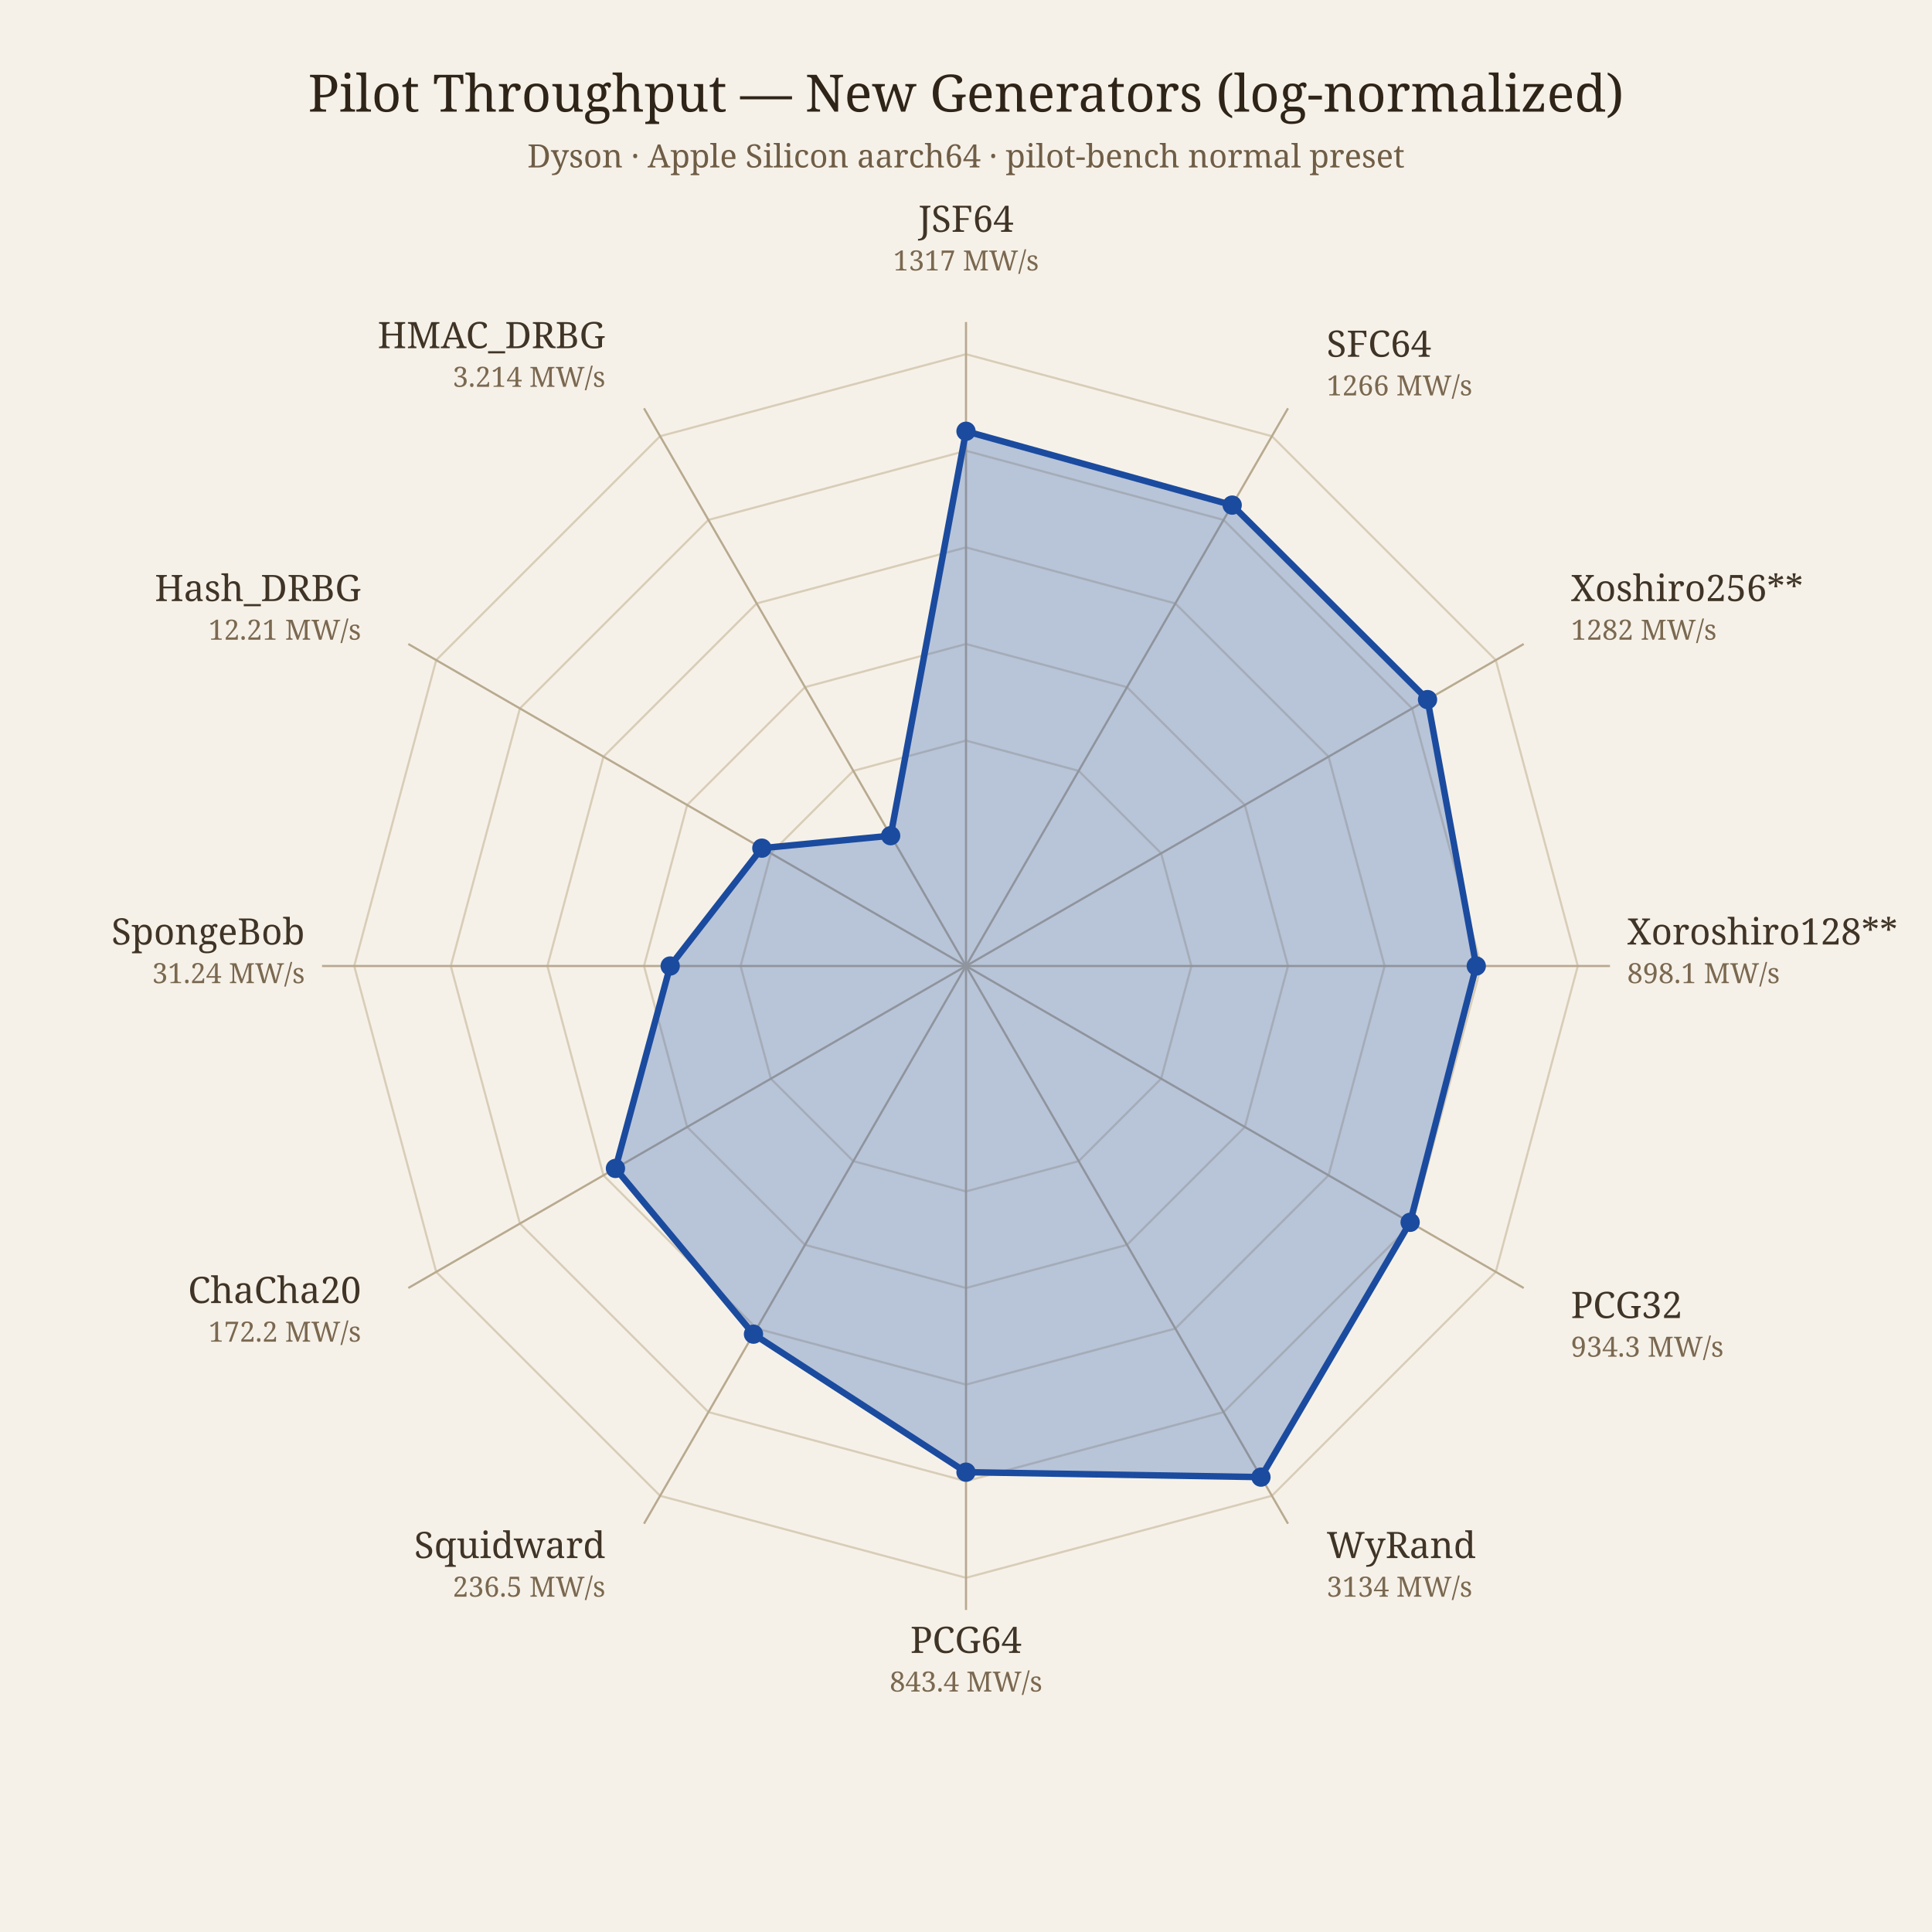
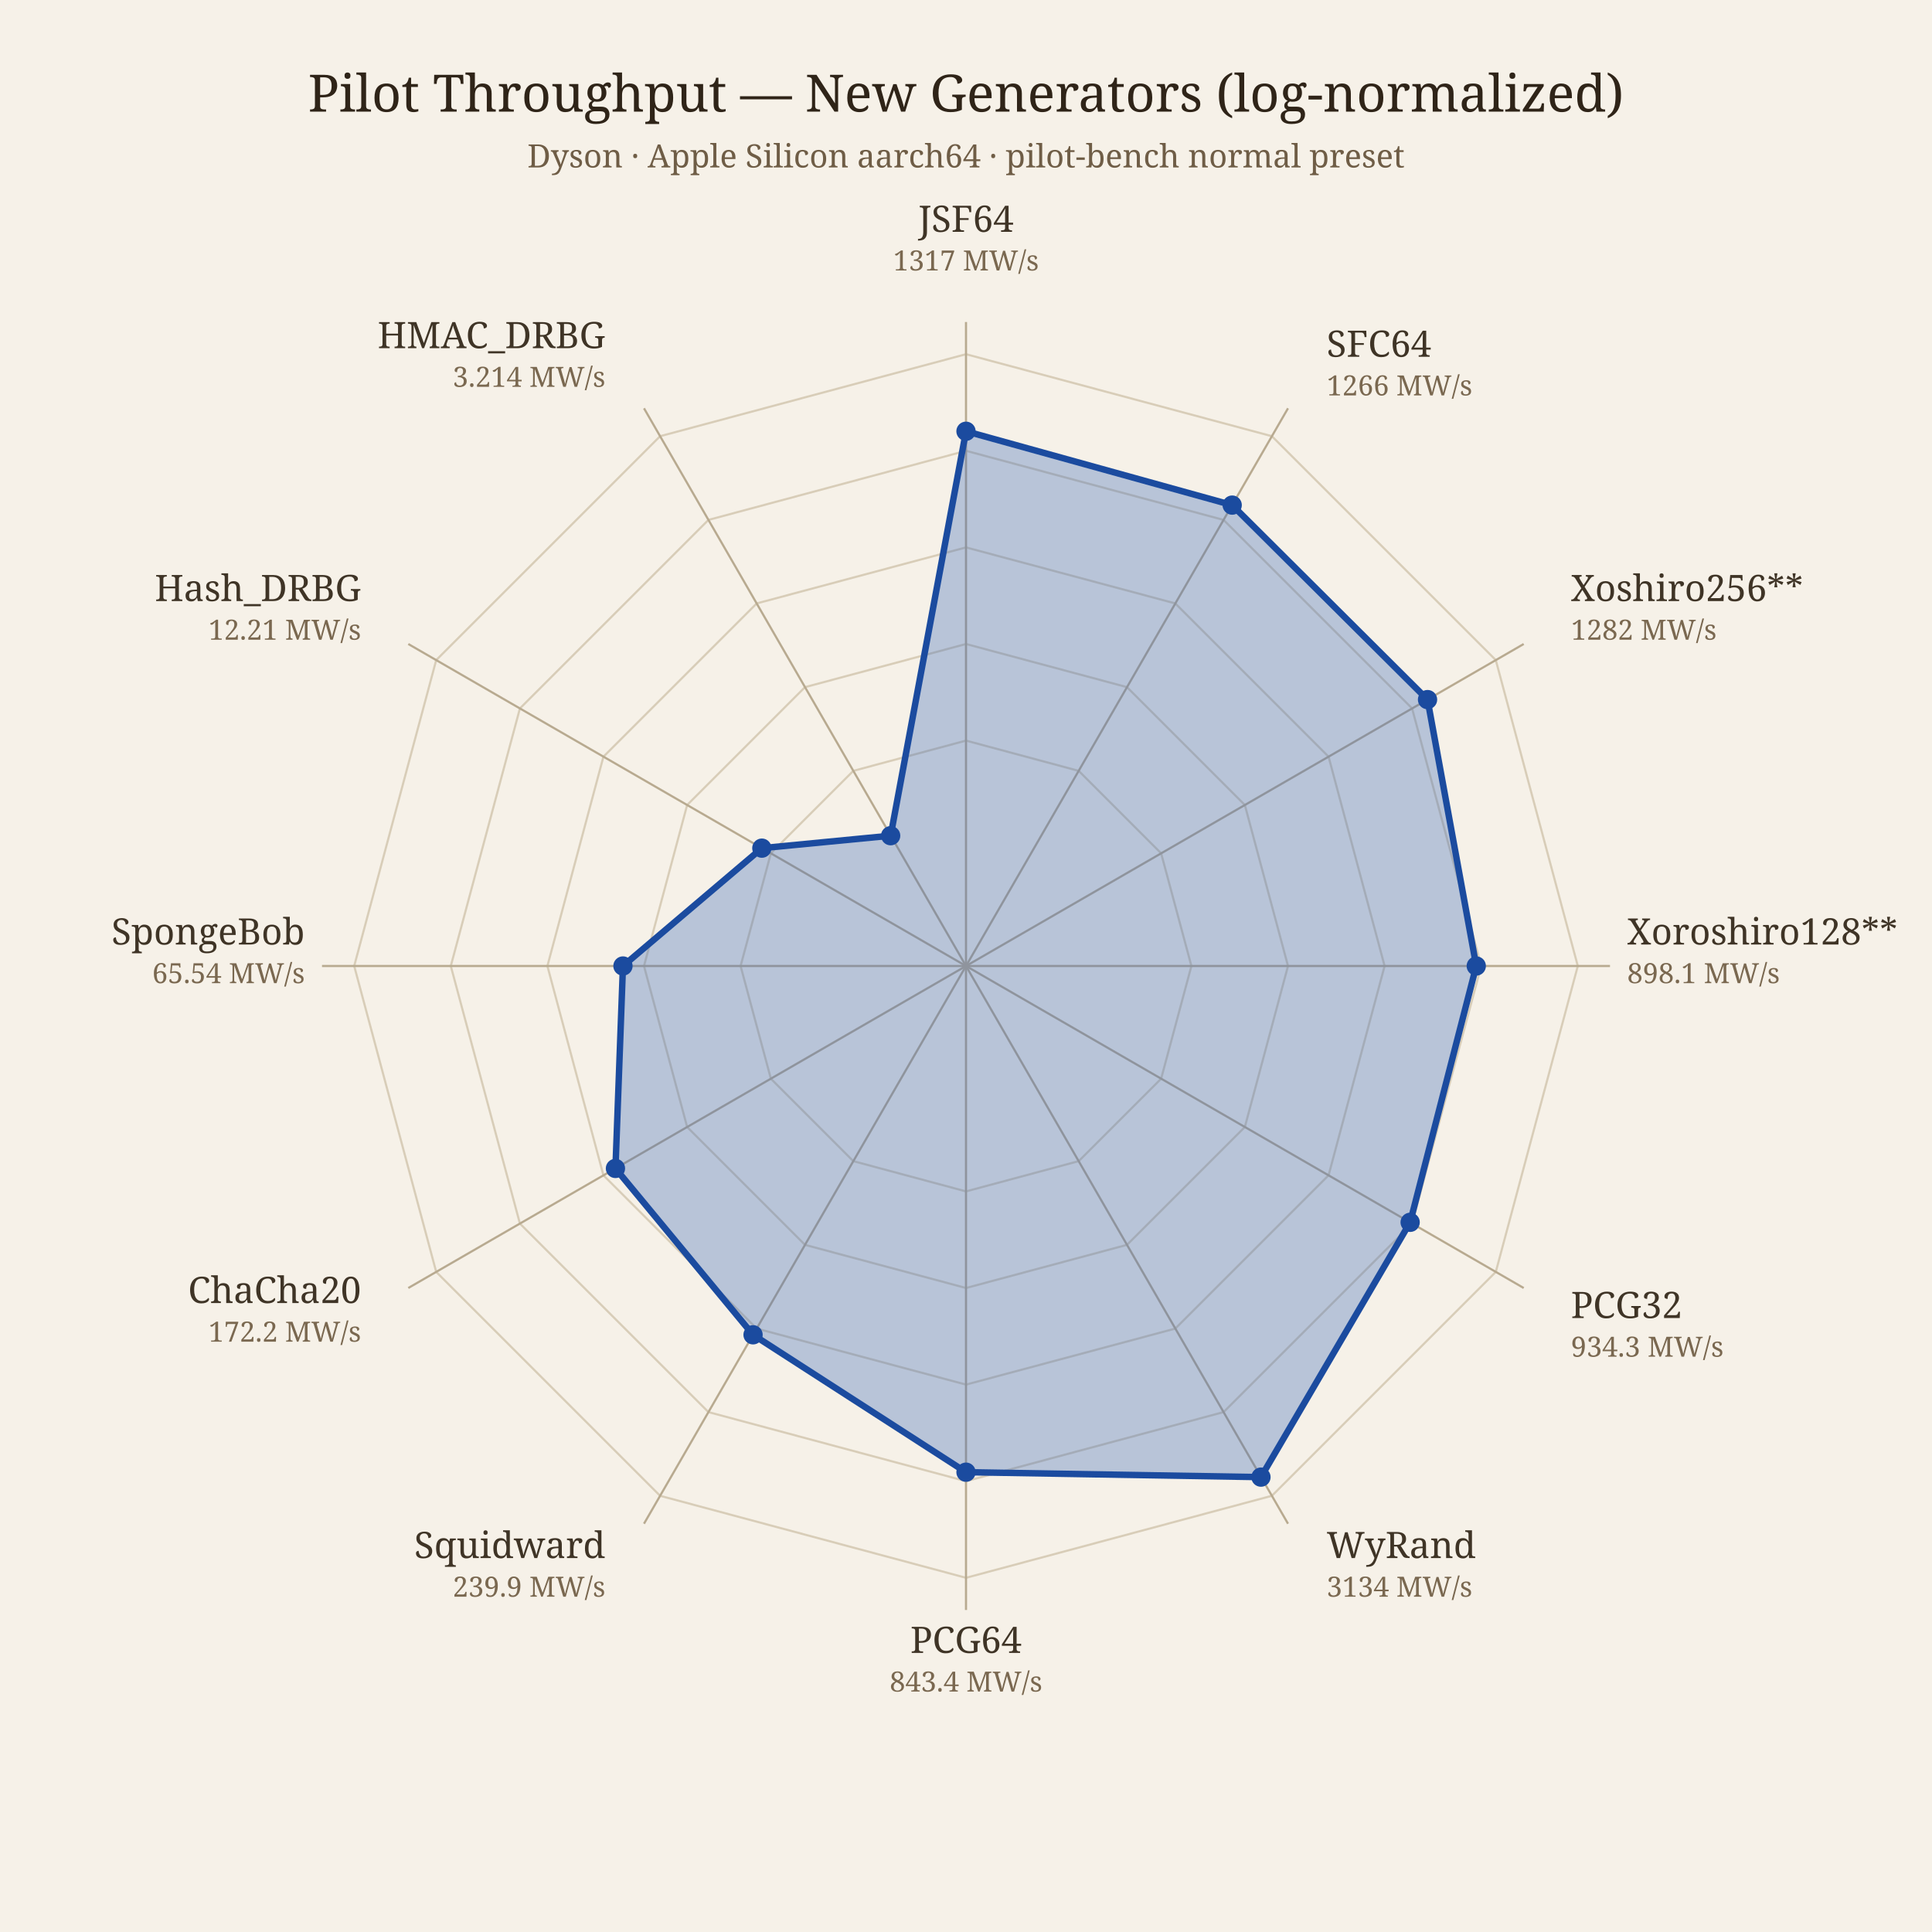
<svg xmlns="http://www.w3.org/2000/svg" width="900" height="900" viewBox="0 0 900 900">
  <rect width="100%" height="100%" fill="#f6f1e8" />
  <g stroke="#d8cdb8" fill="none">
    <polygon points="450.0,345.0 502.5,359.1 540.9,397.5 555.0,450.0 540.9,502.5 502.5,540.9 450.0,555.0 397.5,540.9 359.1,502.5 345.0,450.0 359.1,397.5 397.5,359.1" stroke-width="1" />
    <polygon points="450.0,300.0 525.0,320.1 579.9,375.0 600.0,450.0 579.9,525.0 525.0,579.9 450.0,600.0 375.0,579.9 320.1,525.0 300.0,450.0 320.1,375.0 375.0,320.1" stroke-width="1" />
    <polygon points="450.0,255.0 547.5,281.1 618.9,352.5 645.0,450.0 618.9,547.5 547.5,618.9 450.0,645.0 352.5,618.9 281.1,547.5 255.0,450.0 281.1,352.5 352.5,281.1" stroke-width="1" />
    <polygon points="450.0,210.0 570.0,242.2 657.8,330.0 690.0,450.0 657.8,570.0 570.0,657.8 450.0,690.0 330.0,657.8 242.2,570.0 210.0,450.0 242.2,330.0 330.0,242.2" stroke-width="1" />
    <polygon points="450.0,165.0 592.5,203.2 696.8,307.5 735.0,450.0 696.8,592.5 592.5,696.8 450.0,735.0 307.5,696.8 203.2,592.5 165.0,450.0 203.2,307.5 307.5,203.2" stroke-width="1" />
  </g>
  <g stroke="#b8aa90" stroke-width="1">
    <line x1="450" y1="450" x2="450.0" y2="150.0" />
    <line x1="450" y1="450" x2="600.0" y2="190.2" />
    <line x1="450" y1="450" x2="709.8" y2="300.0" />
    <line x1="450" y1="450" x2="750.0" y2="450.0" />
    <line x1="450" y1="450" x2="709.8" y2="600.0" />
    <line x1="450" y1="450" x2="600.0" y2="709.8" />
    <line x1="450" y1="450" x2="450.0" y2="750.0" />
    <line x1="450" y1="450" x2="300.0" y2="709.8" />
    <line x1="450" y1="450" x2="190.2" y2="600.0" />
    <line x1="450" y1="450" x2="150.0" y2="450.0" />
    <line x1="450" y1="450" x2="190.2" y2="300.0" />
    <line x1="450" y1="450" x2="300.0" y2="190.2" />
  </g>
-   <polygon points="450.0,200.9 574.0,235.3 665.0,325.9 687.7,450.0 656.9,569.4 587.4,688.1 450.0,685.8 351.0,621.5 286.7,544.3 312.2,450.0 354.9,395.1 414.9,389.3" fill="#3c6bb855" stroke="#1b4b9f" stroke-width="3" />
+   <polygon points="450.0,200.9 574.0,235.3 665.0,325.9 687.7,450.0 656.9,569.4 587.4,688.1 450.0,685.8 350.8,621.8 286.7,544.3 290.2,450.0 354.9,395.1 414.9,389.3" fill="#3c6bb855" stroke="#1b4b9f" stroke-width="3" />
  <g fill="#1b4b9f">
    <circle cx="450.0" cy="200.9" r="4.5" />
    <circle cx="574.0" cy="235.3" r="4.5" />
    <circle cx="665.0" cy="325.9" r="4.5" />
    <circle cx="687.7" cy="450.0" r="4.5" />
    <circle cx="656.9" cy="569.4" r="4.5" />
    <circle cx="587.4" cy="688.1" r="4.5" />
    <circle cx="450.0" cy="685.8" r="4.5" />
-     <circle cx="351.0" cy="621.5" r="4.5" />
+     <circle cx="350.8" cy="621.8" r="4.5" />
    <circle cx="286.7" cy="544.3" r="4.5" />
-     <circle cx="312.2" cy="450.0" r="4.5" />
+     <circle cx="290.2" cy="450.0" r="4.5" />
    <circle cx="354.9" cy="395.1" r="4.5" />
    <circle cx="414.9" cy="389.3" r="4.5" />
  </g>
  <g font-family="Georgia, serif" font-size="17" fill="#3f3426">
    <text x="450.0" y="108.0" text-anchor="middle">JSF64</text>
    <text x="450.0" y="126.0" text-anchor="middle" font-size="13" fill="#7a6850">1317 MW/s</text>
    <text x="618.0" y="166.2" text-anchor="start">SFC64</text>
    <text x="618.0" y="184.2" text-anchor="start" font-size="13" fill="#7a6850">1266 MW/s</text>
    <text x="731.8" y="280.0" text-anchor="start">Xoshiro256**</text>
    <text x="731.8" y="298.0" text-anchor="start" font-size="13" fill="#7a6850">1282 MW/s</text>
    <text x="758.0" y="440.0" text-anchor="start">Xoroshiro128**</text>
    <text x="758.0" y="458.0" text-anchor="start" font-size="13" fill="#7a6850">898.1 MW/s</text>
    <text x="731.8" y="614.0" text-anchor="start">PCG32</text>
    <text x="731.8" y="632.0" text-anchor="start" font-size="13" fill="#7a6850">934.3 MW/s</text>
    <text x="618.0" y="725.8" text-anchor="start">WyRand</text>
    <text x="618.0" y="743.8" text-anchor="start" font-size="13" fill="#7a6850">3134 MW/s</text>
    <text x="450.0" y="770.0" text-anchor="middle">PCG64</text>
    <text x="450.0" y="788.0" text-anchor="middle" font-size="13" fill="#7a6850">843.4 MW/s</text>
    <text x="282.0" y="725.8" text-anchor="end">Squidward</text>
-     <text x="282.0" y="743.8" text-anchor="end" font-size="13" fill="#7a6850">236.5 MW/s</text>
+     <text x="282.0" y="743.8" text-anchor="end" font-size="13" fill="#7a6850">239.9 MW/s</text>
    <text x="168.2" y="607.0" text-anchor="end">ChaCha20</text>
    <text x="168.2" y="625.0" text-anchor="end" font-size="13" fill="#7a6850">172.2 MW/s</text>
    <text x="142.0" y="440.0" text-anchor="end">SpongeBob</text>
-     <text x="142.0" y="458.0" text-anchor="end" font-size="13" fill="#7a6850">31.24 MW/s</text>
+     <text x="142.0" y="458.0" text-anchor="end" font-size="13" fill="#7a6850">65.54 MW/s</text>
    <text x="168.2" y="280.0" text-anchor="end">Hash_DRBG</text>
    <text x="168.2" y="298.0" text-anchor="end" font-size="13" fill="#7a6850">12.21 MW/s</text>
    <text x="282.0" y="162.2" text-anchor="end">HMAC_DRBG</text>
    <text x="282.0" y="180.2" text-anchor="end" font-size="13" fill="#7a6850">3.214 MW/s</text>
  </g>
  <text x="450" y="52" text-anchor="middle" font-family="Georgia, serif" font-size="24" fill="#2f2418">Pilot Throughput — New Generators (log-normalized)</text>
  <text x="450" y="78" text-anchor="middle" font-family="Georgia, serif" font-size="15" fill="#6f5d46">Dyson · Apple Silicon aarch64 · pilot-bench normal preset</text>
</svg>
